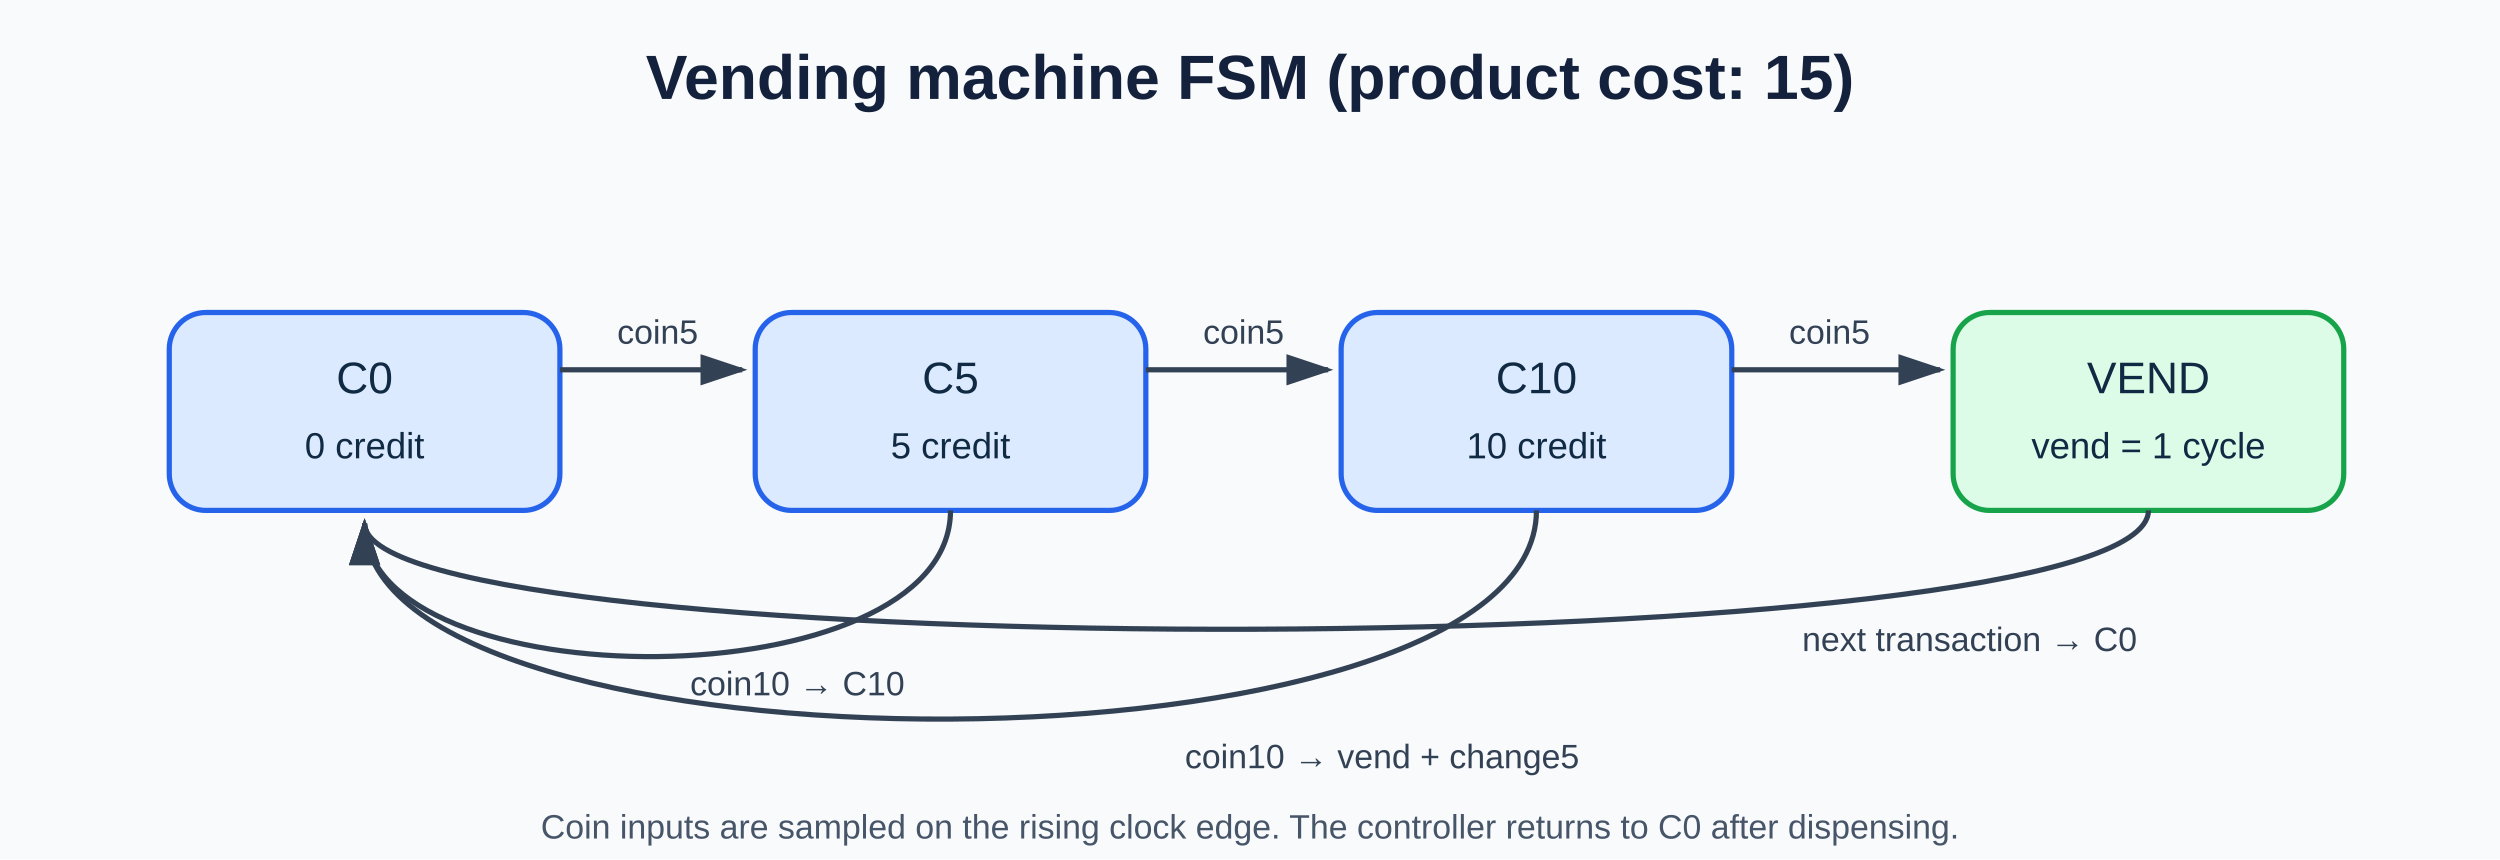
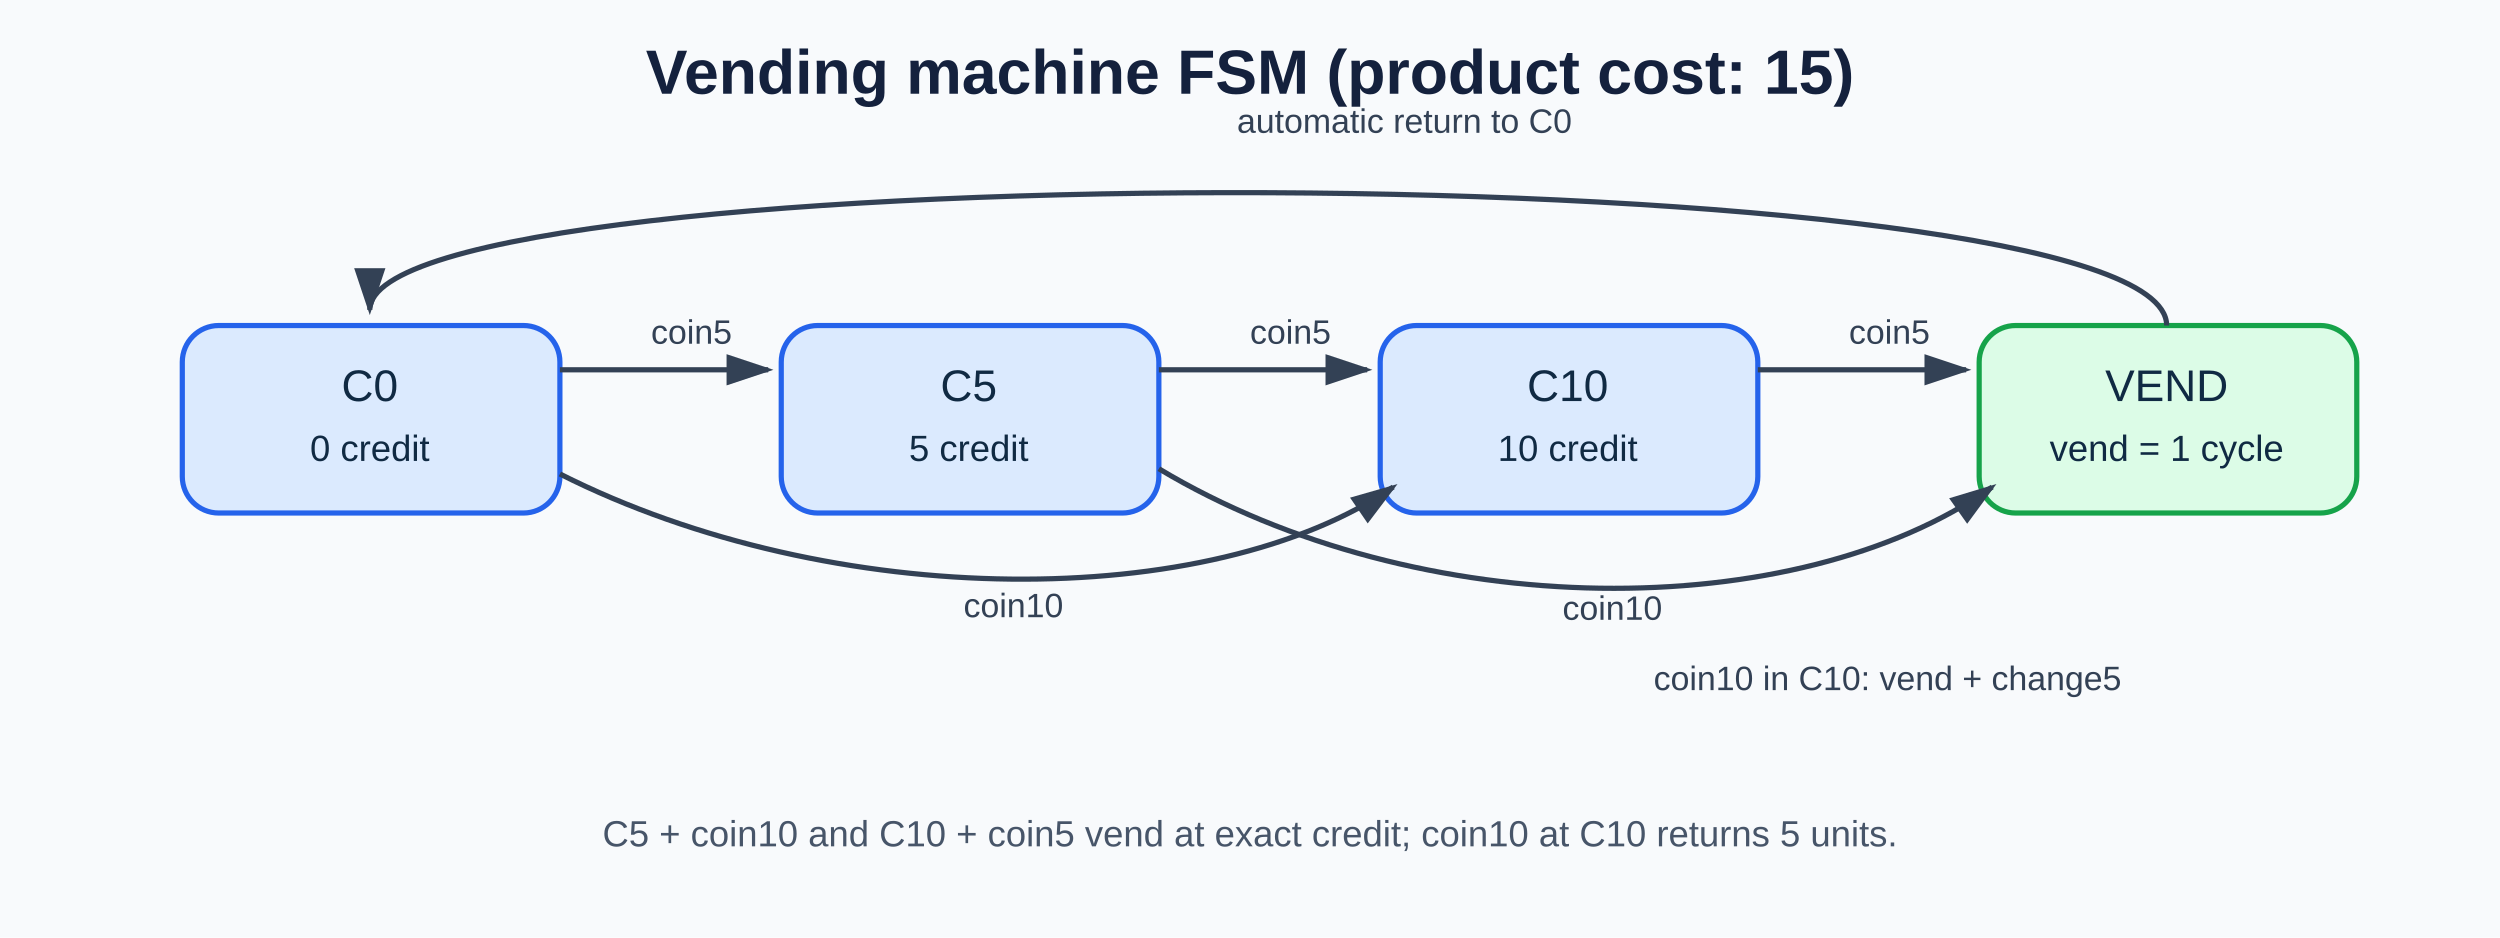
- <svg xmlns="http://www.w3.org/2000/svg" width="960" height="330" viewBox="0 0 960 330">
-   <rect width="960" height="330" fill="#f8fafc" />
-   <text x="480" y="38" text-anchor="middle" font-family="Arial" font-size="24" font-weight="bold" fill="#14213d">Vending machine FSM (product cost: 15)</text>
-   <g font-family="Arial" text-anchor="middle" fill="#102a43">
-     <rect x="65" y="120" width="150" height="76" rx="14" fill="#dbeafe" stroke="#2563eb" stroke-width="2" />
-     <text x="140" y="151" font-size="17">C0</text>
-     <text x="140" y="176" font-size="14">0 credit</text>
-     <rect x="290" y="120" width="150" height="76" rx="14" fill="#dbeafe" stroke="#2563eb" stroke-width="2" />
-     <text x="365" y="151" font-size="17">C5</text>
-     <text x="365" y="176" font-size="14">5 credit</text>
-     <rect x="515" y="120" width="150" height="76" rx="14" fill="#dbeafe" stroke="#2563eb" stroke-width="2" />
-     <text x="590" y="151" font-size="17">C10</text>
-     <text x="590" y="176" font-size="14">10 credit</text>
-     <rect x="750" y="120" width="150" height="76" rx="14" fill="#dcfce7" stroke="#16a34a" stroke-width="2" />
-     <text x="825" y="151" font-size="17">VEND</text>
-     <text x="825" y="176" font-size="14">vend = 1 cycle</text>
-   </g>
-   <g stroke="#334155" stroke-width="2" fill="none" marker-end="url(#a)">
-     <path d="M215 142 H285" />
-     <path d="M440 142 H510" />
-     <path d="M665 142 H745" />
-     <path d="M365 196 C365 270 140 270 140 201" />
-     <path d="M590 196 C590 302 140 302 140 201" />
-     <path d="M825 196 C825 256 140 256 140 201" />
-   </g>
+ <svg xmlns="http://www.w3.org/2000/svg" width="960" height="360" viewBox="0 0 960 360">
+   <rect width="960" height="360" fill="#f8fafc" />
+   <text x="480" y="36" text-anchor="middle" font-family="Arial" font-size="24" font-weight="bold" fill="#14213d">Vending machine FSM (product cost: 15)</text>
  <defs>
    <marker id="a" markerWidth="10" markerHeight="10" refX="8" refY="3" orient="auto">
      <path d="M0,0 L0,6 L9,3 z" fill="#334155" />
    </marker>
  </defs>
+   <g font-family="Arial" text-anchor="middle" fill="#102a43">
+     <rect x="70" y="125" width="145" height="72" rx="14" fill="#dbeafe" stroke="#2563eb" stroke-width="2" />
+     <text x="142" y="154" font-size="17">C0</text>
+     <text x="142" y="177" font-size="14">0 credit</text>
+     <rect x="300" y="125" width="145" height="72" rx="14" fill="#dbeafe" stroke="#2563eb" stroke-width="2" />
+     <text x="372" y="154" font-size="17">C5</text>
+     <text x="372" y="177" font-size="14">5 credit</text>
+     <rect x="530" y="125" width="145" height="72" rx="14" fill="#dbeafe" stroke="#2563eb" stroke-width="2" />
+     <text x="602" y="154" font-size="17">C10</text>
+     <text x="602" y="177" font-size="14">10 credit</text>
+     <rect x="760" y="125" width="145" height="72" rx="14" fill="#dcfce7" stroke="#16a34a" stroke-width="2" />
+     <text x="832" y="154" font-size="17">VEND</text>
+     <text x="832" y="177" font-size="14">vend = 1 cycle</text>
+   </g>
+   <g stroke="#334155" stroke-width="2" fill="none" marker-end="url(#a)">
+     <path d="M215 142 H295" />
+     <path d="M215 182 C320 235 465 235 535 187" />
+     <path d="M445 142 H525" />
+     <path d="M445 180 C545 240 690 240 765 187" />
+     <path d="M675 142 H755" />
+     <path d="M832 125 C832 58 142 58 142 119" />
+   </g>
  <g font-family="Arial" font-size="13" fill="#334155">
-     <text x="237" y="132">coin5</text>
-     <text x="462" y="132">coin5</text>
-     <text x="687" y="132">coin5</text>
-     <text x="265" y="267">coin10 → C10</text>
-     <text x="455" y="295">coin10 → vend + change5</text>
-     <text x="692" y="250">next transaction → C0</text>
+     <text x="250" y="132">coin5</text>
+     <text x="370" y="237">coin10</text>
+     <text x="480" y="132">coin5</text>
+     <text x="600" y="238">coin10</text>
+     <text x="710" y="132">coin5</text>
+     <text x="475" y="51">automatic return to C0</text>
+     <text x="635" y="265">coin10 in C10: vend + change5</text>
  </g>
-   <text x="480" y="322" text-anchor="middle" font-family="Arial" font-size="13" fill="#475569">Coin inputs are sampled on the rising clock edge. The controller returns to C0 after dispensing.</text>
+   <text x="480" y="325" text-anchor="middle" font-family="Arial" font-size="14" fill="#475569">C5 + coin10 and C10 + coin5 vend at exact credit; coin10 at C10 returns 5 units.</text>
</svg>
